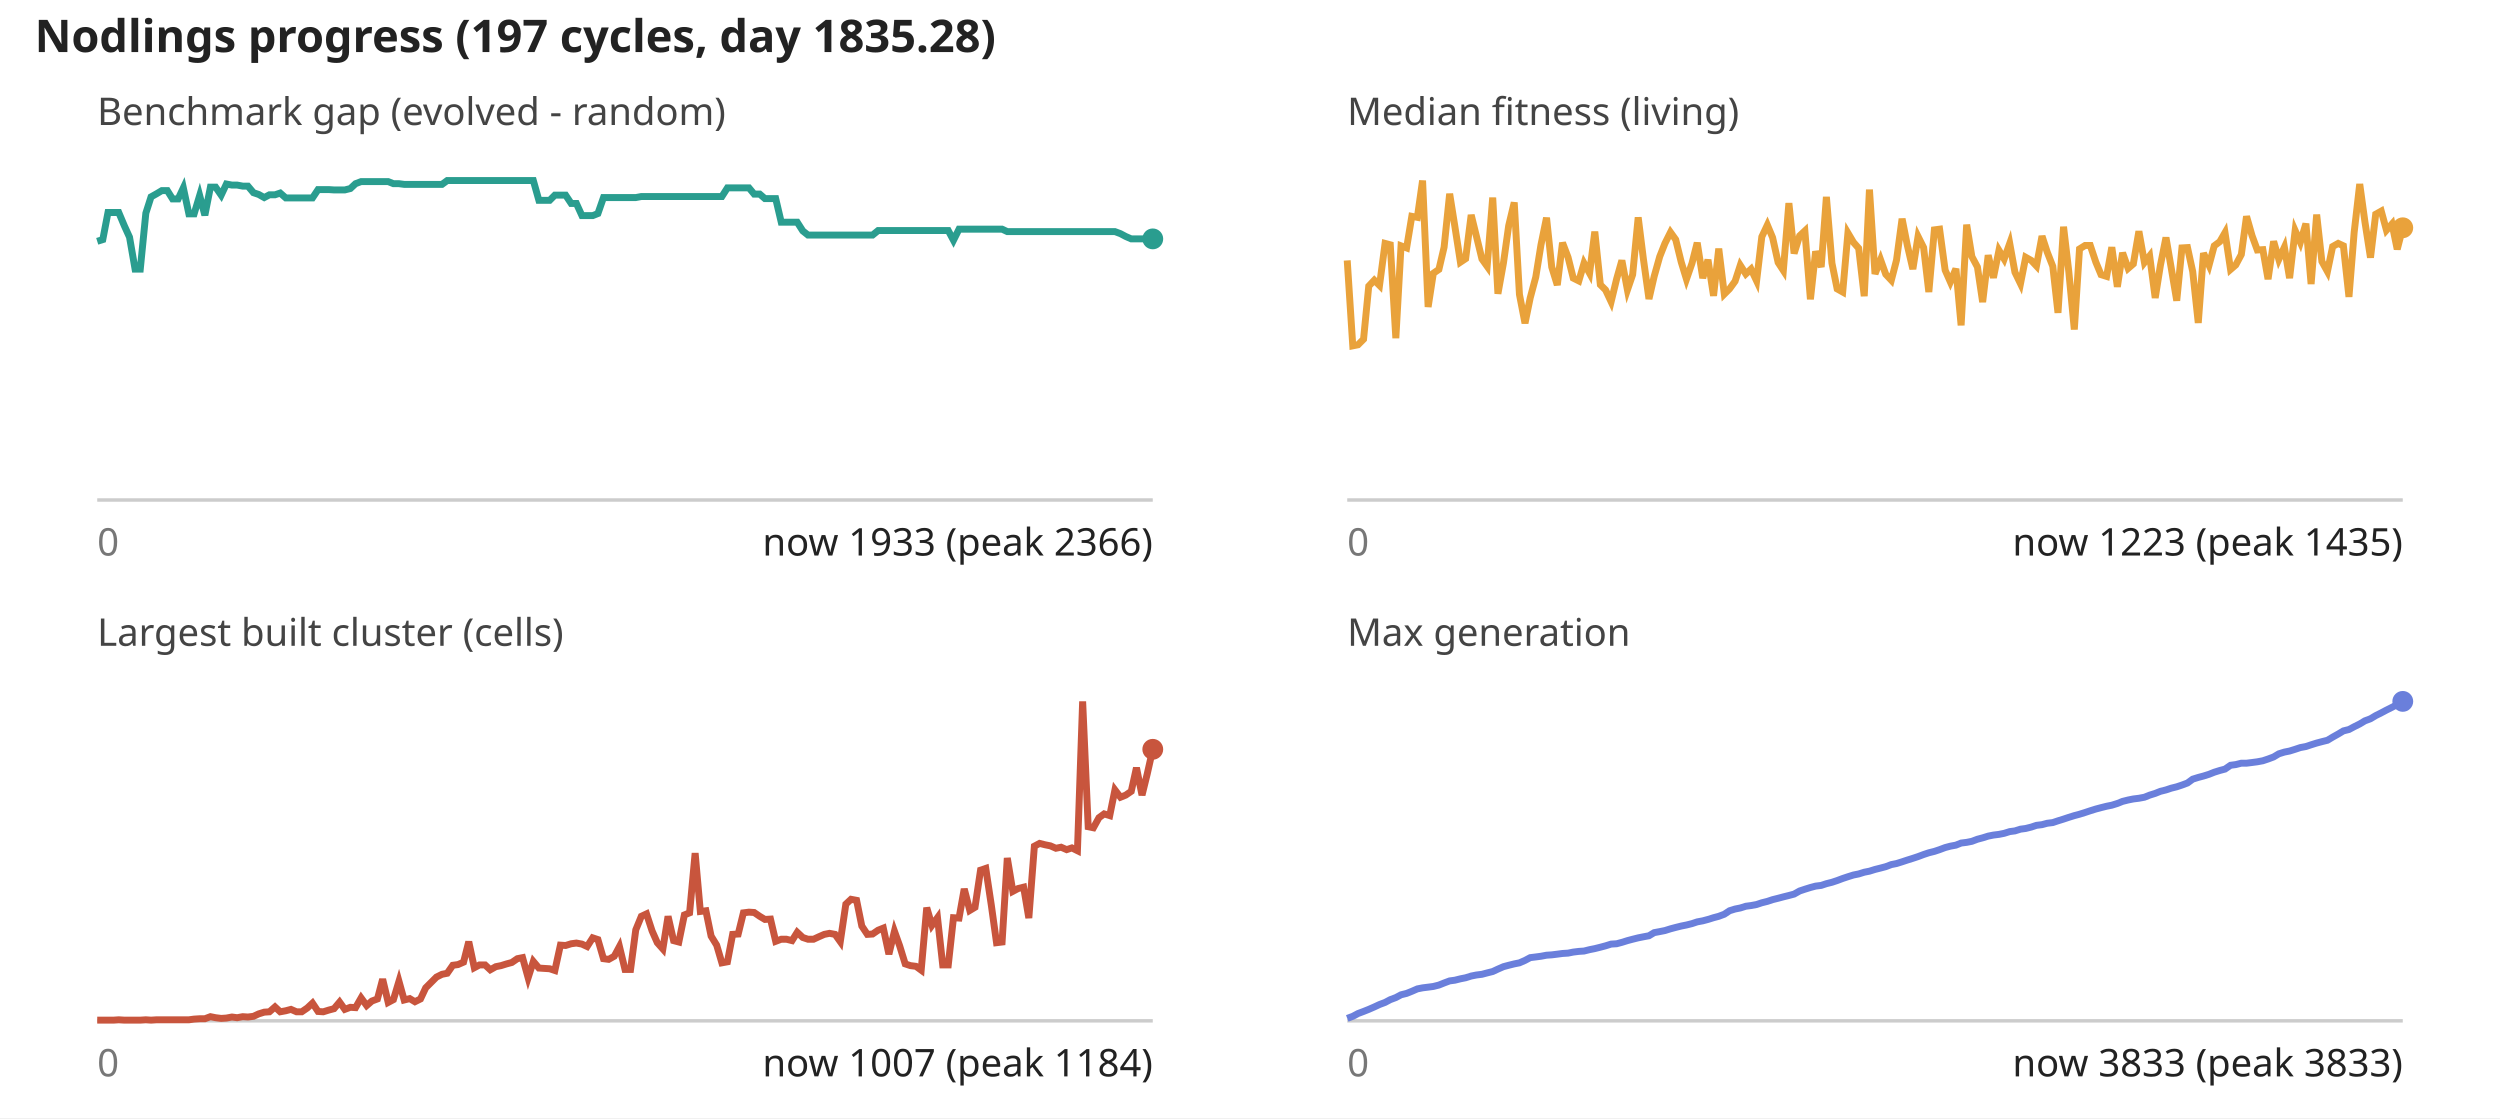
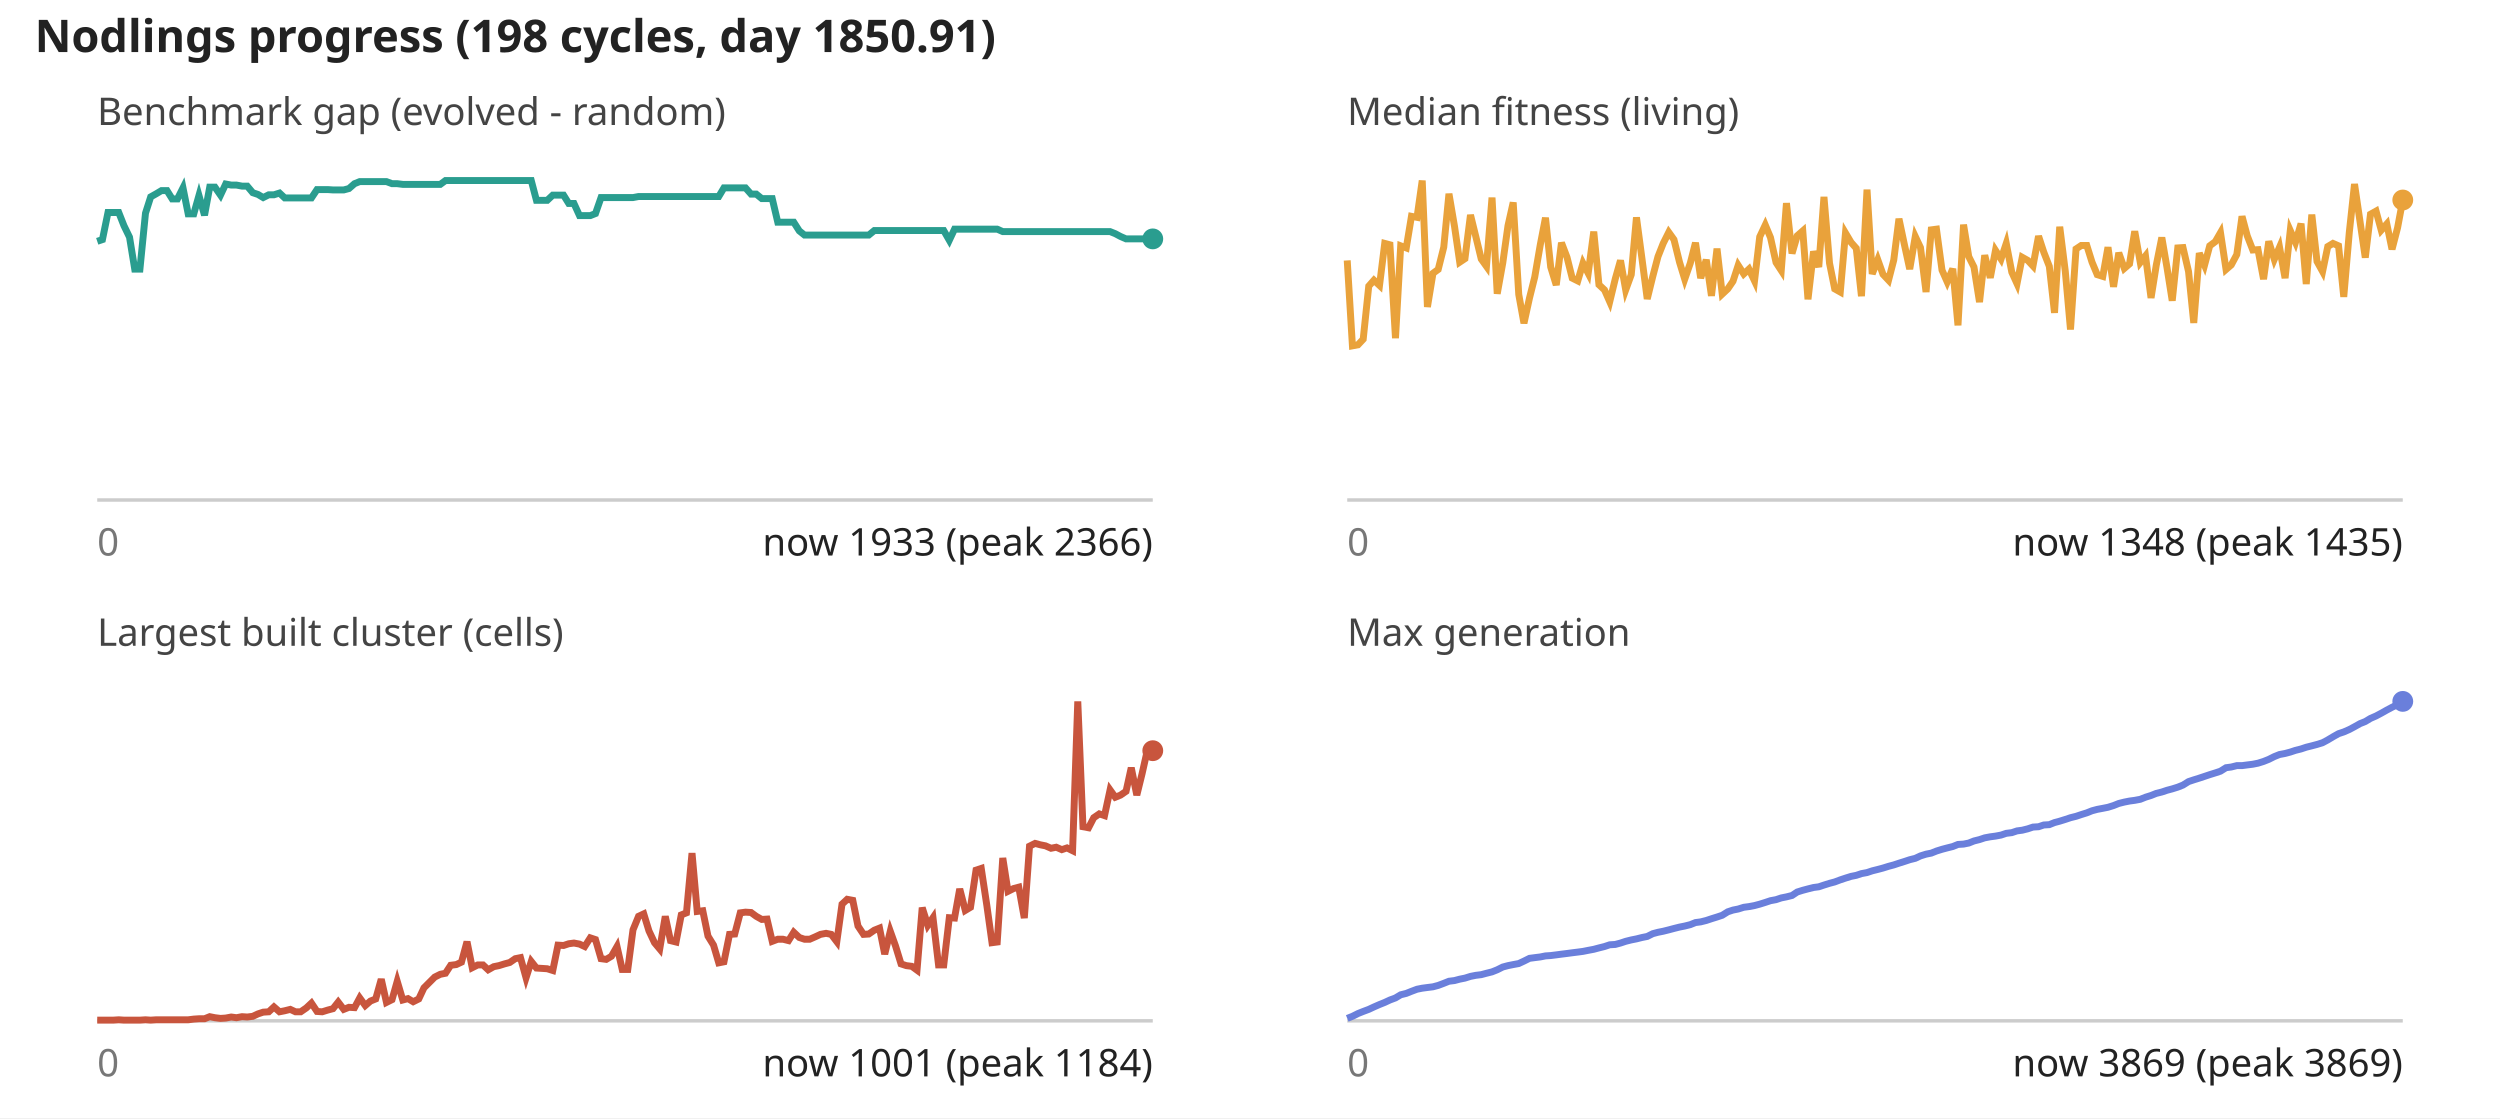
<svg xmlns="http://www.w3.org/2000/svg" viewBox="0 0 720 322" font-family="sans-serif" font-size="11">
  <rect width="100%" height="100%" fill="#fff" />
-   <text x="10" y="15" font-size="13" font-weight="bold" fill="#222">Nodlings progress (197 cycles, day 1835.28)</text>
+   <text x="10" y="15" font-size="13" font-weight="bold" fill="#222">Nodlings progress (198 cycles, day 1850.91)</text>
  <text x="28" y="36" fill="#444">Benchmark gap (evolved - random)</text>
  <line x1="28" y1="144" x2="332" y2="144" stroke="#ccc" />
-   <polyline fill="none" stroke="#2a9d8f" stroke-width="2" points="28.0,69.5 29.6,69.0 31.1,61.2 32.7,61.2 34.2,61.2 35.8,65.0 37.3,68.3 38.9,77.5 40.4,77.5 42.0,61.4 43.5,56.7 45.1,55.8 46.6,54.9 48.2,54.9 49.7,57.3 51.3,57.3 52.8,54.1 54.4,61.6 55.9,61.6 57.5,56.3 59.0,62.0 60.6,53.9 62.1,53.9 63.7,56.2 65.2,53.0 66.8,53.3 68.3,53.3 69.9,53.6 71.4,53.6 73.0,55.5 74.5,56.0 76.1,56.9 77.6,56.1 79.2,56.1 80.7,55.6 82.3,57.0 83.8,57.0 85.4,57.0 86.9,57.0 88.5,57.0 90.0,57.0 91.6,54.6 93.1,54.6 94.7,54.6 96.2,54.7 97.8,54.7 99.3,54.7 100.9,54.3 102.4,52.9 104.0,52.3 105.6,52.3 107.1,52.3 108.7,52.3 110.2,52.3 111.8,52.3 113.3,52.9 114.9,52.9 116.4,53.1 118.0,53.1 119.5,53.1 121.1,53.1 122.6,53.1 124.2,53.1 125.7,53.1 127.3,53.1 128.8,52.0 130.4,52.0 131.9,52.0 133.5,52.0 135.0,52.0 136.6,52.0 138.1,52.0 139.7,52.0 141.2,52.0 142.8,52.0 144.3,52.0 145.9,52.0 147.4,52.0 149.0,52.0 150.5,52.0 152.1,52.0 153.6,52.0 155.2,57.7 156.7,57.7 158.3,57.7 159.8,56.2 161.4,56.2 162.9,56.2 164.5,58.6 166.0,58.6 167.6,62.1 169.1,62.1 170.7,62.1 172.2,61.5 173.8,56.9 175.3,56.9 176.9,56.9 178.4,56.9 180.0,56.9 181.6,56.9 183.1,56.9 184.7,56.6 186.2,56.6 187.8,56.6 189.3,56.6 190.9,56.6 192.4,56.6 194.0,56.6 195.5,56.6 197.1,56.6 198.6,56.6 200.2,56.6 201.7,56.6 203.3,56.6 204.8,56.6 206.4,56.6 207.9,56.6 209.5,54.1 211.0,54.1 212.6,54.1 214.1,54.1 215.7,54.1 217.2,55.9 218.8,55.9 220.3,57.2 221.9,57.2 223.4,57.2 225.0,64.0 226.5,64.0 228.1,64.0 229.6,64.0 231.2,66.5 232.7,67.7 234.3,67.7 235.8,67.7 237.4,67.7 238.9,67.7 240.5,67.7 242.0,67.7 243.6,67.7 245.1,67.7 246.7,67.7 248.2,67.7 249.8,67.7 251.3,67.7 252.9,66.4 254.4,66.4 256.0,66.4 257.6,66.4 259.1,66.4 260.7,66.4 262.2,66.4 263.8,66.4 265.3,66.4 266.9,66.4 268.4,66.4 270.0,66.4 271.5,66.4 273.1,66.4 274.6,69.2 276.2,66.0 277.7,66.0 279.3,66.0 280.8,66.0 282.4,66.0 283.9,66.0 285.5,66.0 287.0,66.0 288.6,66.0 290.1,66.7 291.7,66.7 293.2,66.7 294.8,66.7 296.3,66.7 297.9,66.7 299.4,66.7 301.0,66.7 302.5,66.7 304.1,66.7 305.6,66.7 307.2,66.7 308.7,66.7 310.3,66.7 311.8,66.7 313.4,66.7 314.9,66.7 316.5,66.7 318.0,66.7 319.6,66.7 321.1,66.7 322.7,67.3 324.2,68.1 325.8,68.8 327.3,68.8 328.9,68.8 330.4,68.8 332.0,68.8" />
+   <polyline fill="none" stroke="#2a9d8f" stroke-width="2" points="28.0,69.5 29.5,69.0 31.1,61.2 32.6,61.2 34.2,61.2 35.7,65.0 37.3,68.3 38.8,77.5 40.3,77.5 41.9,61.4 43.4,56.7 45.0,55.8 46.5,54.9 48.1,54.9 49.6,57.3 51.1,57.3 52.7,54.1 54.2,61.6 55.8,61.6 57.3,56.3 58.9,62.0 60.4,53.9 61.9,53.9 63.5,56.2 65.0,53.0 66.6,53.3 68.1,53.3 69.7,53.6 71.2,53.6 72.8,55.5 74.3,56.0 75.8,56.9 77.4,56.1 78.9,56.1 80.5,55.6 82.0,57.0 83.6,57.0 85.1,57.0 86.6,57.0 88.2,57.0 89.7,57.0 91.3,54.6 92.8,54.6 94.4,54.6 95.9,54.7 97.4,54.7 99.0,54.7 100.5,54.3 102.1,52.9 103.6,52.3 105.2,52.3 106.7,52.3 108.2,52.3 109.8,52.3 111.3,52.3 112.9,52.9 114.4,52.9 116.0,53.1 117.5,53.1 119.0,53.1 120.6,53.1 122.1,53.1 123.7,53.1 125.2,53.1 126.8,53.1 128.3,52.0 129.8,52.0 131.4,52.0 132.9,52.0 134.5,52.0 136.0,52.0 137.6,52.0 139.1,52.0 140.6,52.0 142.2,52.0 143.7,52.0 145.3,52.0 146.8,52.0 148.4,52.0 149.9,52.0 151.5,52.0 153.0,52.0 154.5,57.7 156.1,57.7 157.6,57.7 159.2,56.2 160.7,56.2 162.3,56.2 163.8,58.6 165.3,58.6 166.9,62.1 168.4,62.1 170.0,62.1 171.5,61.5 173.1,56.9 174.6,56.9 176.1,56.9 177.7,56.9 179.2,56.9 180.8,56.9 182.3,56.9 183.9,56.6 185.4,56.6 186.9,56.6 188.5,56.6 190.0,56.6 191.6,56.6 193.1,56.6 194.7,56.6 196.2,56.6 197.7,56.6 199.3,56.6 200.8,56.6 202.4,56.6 203.9,56.6 205.5,56.6 207.0,56.6 208.5,54.1 210.1,54.1 211.6,54.1 213.2,54.1 214.7,54.1 216.3,55.9 217.8,55.9 219.4,57.2 220.9,57.2 222.4,57.2 224.0,64.0 225.5,64.0 227.1,64.0 228.6,64.0 230.2,66.5 231.7,67.7 233.2,67.7 234.8,67.7 236.3,67.7 237.9,67.7 239.4,67.7 241.0,67.7 242.5,67.7 244.0,67.7 245.6,67.7 247.1,67.7 248.7,67.7 250.2,67.7 251.8,66.4 253.3,66.4 254.8,66.4 256.4,66.4 257.9,66.4 259.5,66.4 261.0,66.4 262.6,66.4 264.1,66.4 265.6,66.4 267.2,66.4 268.7,66.4 270.3,66.4 271.8,66.4 273.4,69.2 274.9,66.0 276.4,66.0 278.0,66.0 279.5,66.0 281.1,66.0 282.6,66.0 284.2,66.0 285.7,66.0 287.2,66.0 288.8,66.7 290.3,66.7 291.9,66.7 293.4,66.7 295.0,66.7 296.5,66.7 298.1,66.7 299.6,66.7 301.1,66.7 302.7,66.7 304.2,66.7 305.8,66.7 307.3,66.7 308.9,66.7 310.4,66.7 311.9,66.7 313.5,66.7 315.0,66.7 316.6,66.7 318.1,66.7 319.7,66.7 321.2,67.3 322.7,68.1 324.3,68.8 325.8,68.8 327.4,68.8 328.9,68.8 330.5,68.8 332.0,68.8" />
  <circle cx="332.0" cy="68.8" r="3" fill="#2a9d8f" />
  <text x="28" y="160" fill="#777">0</text>
  <text x="332" y="160" text-anchor="end" fill="#222">now 1933 (peak 2366)</text>
  <text x="388" y="36" fill="#444">Median fitness (living)</text>
  <line x1="388" y1="144" x2="692" y2="144" stroke="#ccc" />
-   <polyline fill="none" stroke="#e9a23b" stroke-width="2" points="388.0,75.0 389.6,99.6 391.1,99.3 392.7,97.7 394.2,82.4 395.8,80.7 397.3,82.2 398.9,70.1 400.4,70.5 402.0,97.4 403.5,70.8 405.1,71.4 406.6,62.3 408.2,62.6 409.7,52.0 411.3,88.4 412.8,78.7 414.4,77.6 415.9,71.2 417.5,55.8 419.0,65.2 420.6,75.5 422.1,74.5 423.7,61.9 425.2,68.0 426.8,74.6 428.3,76.7 429.9,56.9 431.4,84.6 433.0,75.7 434.5,65.0 436.1,58.3 437.6,84.8 439.2,93.1 440.7,85.8 442.3,79.8 443.8,70.5 445.4,62.7 446.9,76.9 448.5,82.1 450.0,69.9 451.6,74.1 453.1,80.1 454.7,80.9 456.2,75.8 457.8,78.7 459.3,66.7 460.9,82.0 462.4,83.5 464.0,86.9 465.6,80.3 467.1,75.0 468.7,83.5 470.2,79.1 471.8,62.6 473.3,74.6 474.9,86.1 476.4,79.6 478.0,73.9 479.5,70.1 481.1,66.9 482.6,69.0 484.2,75.5 485.7,80.4 487.3,75.8 488.8,69.9 490.4,80.1 491.9,74.8 493.5,85.2 495.0,71.6 496.6,84.7 498.1,83.2 499.7,81.0 501.2,76.4 502.8,78.9 504.3,77.5 505.9,80.9 507.4,68.2 509.0,64.8 510.5,68.4 512.1,75.6 513.6,77.9 515.2,58.5 516.7,73.0 518.3,67.9 519.8,66.5 521.4,86.2 522.9,72.4 524.5,76.9 526.0,56.7 527.6,75.8 529.1,83.2 530.7,84.1 532.2,67.1 533.8,69.8 535.3,71.5 536.9,85.3 538.4,54.6 540.0,78.9 541.6,74.8 543.1,79.0 544.7,80.7 546.2,74.9 547.8,63.0 549.3,70.6 550.9,77.5 552.4,68.1 554.0,71.3 555.5,84.1 557.1,66.2 558.6,66.0 560.2,77.8 561.7,81.2 563.3,77.4 564.8,93.7 566.4,64.7 567.9,73.9 569.5,76.9 571.0,87.0 572.6,73.5 574.1,80.0 575.7,72.1 577.2,74.6 578.8,70.1 580.3,78.4 581.9,81.7 583.4,74.1 585.0,75.0 586.5,76.6 588.1,68.0 589.6,72.6 591.2,76.7 592.7,90.1 594.3,65.3 595.8,78.1 597.4,94.9 598.9,71.7 600.5,70.7 602.0,70.7 603.6,75.5 605.1,79.1 606.7,79.6 608.2,71.2 609.8,82.6 611.3,72.8 612.9,77.3 614.4,76.0 616.0,66.6 617.6,75.6 619.1,73.7 620.7,85.8 622.2,76.4 623.8,68.4 625.3,77.1 626.9,86.6 628.4,71.4 630.0,71.3 631.5,78.2 633.1,93.0 634.6,72.9 636.2,76.4 637.7,70.8 639.3,69.6 640.8,67.0 642.4,77.6 643.9,76.3 645.5,73.3 647.0,62.3 648.6,67.9 650.1,72.0 651.7,71.9 653.2,80.4 654.8,69.5 656.3,74.7 657.9,71.2 659.4,80.1 661.0,66.4 662.5,69.8 664.1,64.4 665.6,81.8 667.2,61.8 668.7,75.3 670.3,78.2 671.8,71.0 673.4,70.1 674.9,70.8 676.5,85.5 678.0,66.9 679.6,53.0 681.1,63.9 682.7,74.2 684.2,61.7 685.8,60.8 687.3,66.3 688.9,64.5 690.4,71.8 692.0,65.6" />
-   <circle cx="692.0" cy="65.6" r="3" fill="#e9a23b" />
+   <polyline fill="none" stroke="#e9a23b" stroke-width="2" points="388.0,75.0 389.5,99.6 391.1,99.3 392.6,97.7 394.2,82.4 395.7,80.7 397.3,82.2 398.8,70.1 400.3,70.5 401.9,97.4 403.4,70.8 405.0,71.4 406.5,62.3 408.1,62.6 409.6,52.0 411.1,88.4 412.7,78.7 414.2,77.6 415.8,71.2 417.3,55.8 418.9,65.2 420.4,75.5 421.9,74.5 423.5,61.9 425.0,68.0 426.6,74.6 428.1,76.7 429.7,56.9 431.2,84.6 432.8,75.7 434.3,65.0 435.8,58.3 437.4,84.8 438.9,93.1 440.5,85.8 442.0,79.8 443.6,70.5 445.1,62.7 446.6,76.9 448.2,82.1 449.7,69.9 451.3,74.1 452.8,80.1 454.4,80.9 455.9,75.8 457.4,78.7 459.0,66.7 460.5,82.0 462.1,83.5 463.6,86.9 465.2,80.3 466.7,75.0 468.2,83.5 469.8,79.1 471.3,62.6 472.9,74.6 474.4,86.1 476.0,79.6 477.5,73.9 479.0,70.1 480.6,66.9 482.1,69.0 483.7,75.5 485.2,80.4 486.8,75.8 488.3,69.9 489.8,80.1 491.4,74.8 492.9,85.2 494.5,71.6 496.0,84.7 497.6,83.2 499.1,81.0 500.6,76.4 502.2,78.9 503.7,77.5 505.3,80.9 506.8,68.2 508.4,64.8 509.9,68.4 511.5,75.6 513.0,77.9 514.5,58.5 516.1,73.0 517.6,67.9 519.2,66.5 520.7,86.2 522.3,72.4 523.8,76.9 525.3,56.7 526.9,75.8 528.4,83.2 530.0,84.1 531.5,67.1 533.1,69.8 534.6,71.5 536.1,85.3 537.7,54.6 539.2,78.9 540.8,74.8 542.3,79.0 543.9,80.7 545.4,74.9 546.9,63.0 548.5,70.6 550.0,77.5 551.6,68.1 553.1,71.3 554.7,84.1 556.2,66.2 557.7,66.0 559.3,77.8 560.8,81.2 562.4,77.4 563.9,93.7 565.5,64.7 567.0,73.9 568.5,76.9 570.1,87.0 571.6,73.5 573.2,80.0 574.7,72.1 576.3,74.6 577.8,70.1 579.4,78.4 580.9,81.7 582.4,74.1 584.0,75.0 585.5,76.6 587.1,68.0 588.6,72.6 590.2,76.7 591.7,90.1 593.2,65.3 594.8,78.1 596.3,94.9 597.9,71.7 599.4,70.7 601.0,70.7 602.5,75.5 604.0,79.1 605.6,79.6 607.1,71.2 608.7,82.6 610.2,72.8 611.8,77.3 613.3,76.0 614.8,66.6 616.4,75.6 617.9,73.7 619.5,85.8 621.0,76.4 622.6,68.4 624.1,77.1 625.6,86.6 627.2,71.4 628.7,71.3 630.3,78.2 631.8,93.0 633.4,72.9 634.9,76.4 636.4,70.8 638.0,69.6 639.5,67.0 641.1,77.6 642.6,76.3 644.2,73.3 645.7,62.3 647.2,67.9 648.8,72.0 650.3,71.9 651.9,80.4 653.4,69.5 655.0,74.7 656.5,71.2 658.1,80.1 659.6,66.4 661.1,69.8 662.7,64.4 664.2,81.8 665.8,61.8 667.3,75.3 668.9,78.2 670.4,71.0 671.9,70.1 673.5,70.8 675.0,85.5 676.6,66.9 678.1,53.0 679.7,63.9 681.2,74.2 682.7,61.7 684.3,60.8 685.8,66.3 687.4,64.5 688.9,71.8 690.5,65.6 692.0,57.6" />
+   <circle cx="692.0" cy="57.6" r="3" fill="#e9a23b" />
  <text x="388" y="160" fill="#777">0</text>
-   <text x="692" y="160" text-anchor="end" fill="#222">now 1223 (peak 1435)</text>
+   <text x="692" y="160" text-anchor="end" fill="#222">now 1348 (peak 1435)</text>
  <text x="28" y="186" fill="#444">Largest built cluster (cells)</text>
  <line x1="28" y1="294" x2="332" y2="294" stroke="#ccc" />
-   <polyline fill="none" stroke="#c8553d" stroke-width="2" points="28.0,293.8 29.6,293.8 31.1,293.8 32.7,293.8 34.2,293.7 35.8,293.8 37.3,293.8 38.9,293.8 40.4,293.8 42.0,293.7 43.5,293.8 45.1,293.7 46.6,293.7 48.2,293.7 49.7,293.7 51.3,293.7 52.8,293.7 54.4,293.7 55.9,293.5 57.5,293.4 59.0,293.4 60.6,292.8 62.1,293.1 63.7,293.3 65.2,293.2 66.8,292.9 68.3,293.1 69.9,292.8 71.4,292.9 73.0,292.7 74.5,292.0 76.1,291.5 77.6,291.4 79.2,290.0 80.7,291.4 82.3,291.1 83.8,290.7 85.4,291.4 86.9,291.4 88.5,290.3 90.0,288.9 91.6,291.3 93.1,291.4 94.7,290.9 96.2,290.5 97.8,288.6 99.3,290.7 100.9,290.1 102.4,290.2 104.0,287.4 105.6,289.6 107.1,288.3 108.7,287.7 110.2,282.0 111.8,288.7 113.3,287.9 114.9,282.6 116.4,288.0 118.0,287.6 119.5,288.5 121.1,287.7 122.6,284.5 124.2,282.9 125.7,281.4 127.3,280.6 128.8,280.3 130.4,278.0 131.9,277.8 133.5,277.1 135.0,271.2 136.6,278.7 138.1,277.9 139.7,277.9 141.2,279.3 142.8,278.4 144.3,278.1 145.9,277.6 147.4,277.2 149.0,276.1 150.5,275.8 152.1,281.6 153.6,276.9 155.2,278.8 156.7,278.9 158.3,279.0 159.8,279.5 161.4,272.2 162.9,272.3 164.5,271.8 166.0,271.6 167.6,271.9 169.1,272.6 170.7,270.1 172.2,270.6 173.8,276.1 175.3,276.3 176.9,275.4 178.4,272.6 180.0,279.2 181.6,279.2 183.1,267.8 184.7,263.9 186.2,263.2 187.8,268.1 189.3,271.5 190.9,273.3 192.4,263.9 194.0,270.9 195.5,271.3 197.1,263.5 198.6,262.9 200.2,245.7 201.7,262.5 203.3,262.3 204.8,269.6 206.4,272.2 207.9,277.3 209.5,277.0 211.0,269.1 212.6,269.0 214.1,262.9 215.7,262.7 217.2,262.8 218.8,263.9 220.3,264.8 221.9,264.7 223.4,271.1 225.0,270.5 226.5,270.5 228.1,270.9 229.6,268.5 231.2,270.0 232.7,270.5 234.3,270.5 235.8,269.8 237.4,269.1 238.9,268.8 240.5,269.1 242.0,271.2 243.6,260.4 245.1,259.0 246.7,259.3 248.2,266.7 249.8,269.1 251.3,269.0 252.9,267.9 254.4,267.3 256.0,274.8 257.6,268.2 259.1,272.4 260.7,277.6 262.2,278.1 263.8,278.3 265.3,279.4 266.9,261.4 268.4,266.5 270.0,264.3 271.5,277.9 273.1,277.9 274.6,264.3 276.2,264.4 277.7,256.0 279.3,262.2 280.8,261.3 282.4,250.6 283.9,250.1 285.5,260.7 287.0,271.5 288.6,271.3 290.1,247.1 291.7,256.7 293.2,255.9 294.8,255.5 296.3,264.4 297.9,243.7 299.4,242.9 301.0,243.3 302.5,243.6 304.1,244.3 305.6,244.0 307.2,244.7 308.7,244.2 310.3,245.0 311.8,202.0 313.4,238.1 314.9,238.4 316.5,235.5 318.0,234.4 319.6,234.9 321.1,227.5 322.7,229.6 324.2,229.0 325.8,227.9 327.3,221.1 328.9,229.0 330.4,222.9 332.0,215.8" />
-   <circle cx="332.0" cy="215.8" r="3" fill="#c8553d" />
+   <polyline fill="none" stroke="#c8553d" stroke-width="2" points="28.0,293.8 29.5,293.8 31.1,293.8 32.6,293.8 34.2,293.7 35.7,293.8 37.3,293.8 38.8,293.8 40.3,293.8 41.9,293.7 43.4,293.8 45.0,293.7 46.5,293.7 48.1,293.7 49.6,293.7 51.1,293.7 52.7,293.7 54.2,293.7 55.8,293.5 57.3,293.4 58.9,293.4 60.4,292.8 61.9,293.1 63.5,293.3 65.0,293.2 66.6,292.9 68.1,293.1 69.7,292.8 71.2,292.9 72.8,292.7 74.3,292.0 75.8,291.5 77.4,291.4 78.9,290.0 80.5,291.4 82.0,291.1 83.6,290.7 85.1,291.4 86.6,291.4 88.2,290.3 89.7,288.9 91.3,291.3 92.8,291.4 94.4,290.9 95.9,290.5 97.4,288.6 99.0,290.7 100.5,290.1 102.1,290.2 103.6,287.4 105.2,289.6 106.7,288.3 108.2,287.7 109.8,282.0 111.3,288.7 112.9,287.9 114.4,282.6 116.0,288.0 117.5,287.6 119.0,288.5 120.6,287.7 122.1,284.5 123.7,282.9 125.2,281.4 126.8,280.6 128.3,280.3 129.8,278.0 131.4,277.8 132.9,277.1 134.5,271.2 136.0,278.7 137.6,277.9 139.1,277.9 140.6,279.3 142.2,278.4 143.7,278.1 145.3,277.6 146.8,277.2 148.4,276.1 149.9,275.8 151.5,281.6 153.0,276.9 154.5,278.8 156.1,278.9 157.6,279.0 159.2,279.5 160.7,272.2 162.3,272.3 163.8,271.8 165.3,271.6 166.9,271.9 168.4,272.6 170.0,270.1 171.5,270.6 173.1,276.1 174.6,276.3 176.1,275.4 177.7,272.6 179.2,279.2 180.8,279.2 182.3,267.8 183.9,263.9 185.4,263.2 186.9,268.1 188.5,271.5 190.0,273.3 191.6,263.9 193.1,270.9 194.7,271.3 196.2,263.5 197.7,262.9 199.3,245.7 200.8,262.5 202.4,262.3 203.9,269.6 205.5,272.2 207.0,277.3 208.5,277.0 210.1,269.1 211.6,269.0 213.2,262.9 214.7,262.7 216.3,262.8 217.8,263.9 219.4,264.8 220.9,264.7 222.4,271.1 224.0,270.5 225.5,270.5 227.1,270.9 228.6,268.5 230.2,270.0 231.7,270.5 233.2,270.5 234.8,269.8 236.3,269.1 237.9,268.8 239.4,269.1 241.0,271.2 242.5,260.4 244.0,259.0 245.6,259.3 247.1,266.7 248.7,269.1 250.2,269.0 251.8,267.9 253.3,267.3 254.8,274.8 256.4,268.2 257.9,272.4 259.5,277.6 261.0,278.1 262.6,278.3 264.1,279.4 265.6,261.4 267.2,266.5 268.7,264.3 270.3,277.9 271.8,277.9 273.4,264.3 274.9,264.4 276.4,256.0 278.0,262.2 279.5,261.3 281.1,250.6 282.6,250.1 284.2,260.7 285.7,271.5 287.2,271.3 288.8,247.1 290.3,256.7 291.9,255.9 293.4,255.5 295.0,264.4 296.5,243.7 298.1,242.9 299.6,243.3 301.1,243.6 302.7,244.3 304.2,244.0 305.8,244.7 307.3,244.2 308.9,245.0 310.4,202.0 311.9,238.1 313.5,238.4 315.0,235.5 316.6,234.4 318.1,234.9 319.7,227.5 321.2,229.6 322.7,229.0 324.3,227.9 325.8,221.1 327.4,229.0 328.9,222.9 330.5,215.8 332.0,216.2" />
+   <circle cx="332.0" cy="216.2" r="3" fill="#c8553d" />
  <text x="28" y="310" fill="#777">0</text>
-   <text x="332" y="310" text-anchor="end" fill="#222">now 1007 (peak 1184)</text>
+   <text x="332" y="310" text-anchor="end" fill="#222">now 1001 (peak 1184)</text>
  <text x="388" y="186" fill="#444">Max generation</text>
  <line x1="388" y1="294" x2="692" y2="294" stroke="#ccc" />
-   <polyline fill="none" stroke="#6a7fdb" stroke-width="2" points="388.0,293.3 389.6,292.7 391.1,291.9 392.7,291.3 394.2,290.7 395.8,290.0 397.3,289.3 398.9,288.7 400.4,287.9 402.0,287.3 403.5,286.5 405.1,286.1 406.6,285.5 408.2,284.8 409.7,284.5 411.3,284.3 412.8,284.1 414.4,283.7 415.9,283.1 417.5,282.5 419.0,282.3 420.6,281.9 422.1,281.6 423.7,281.1 425.2,280.8 426.8,280.6 428.3,280.2 429.9,279.8 431.4,279.1 433.0,278.4 434.5,278.0 436.1,277.6 437.6,277.3 439.2,276.6 440.7,275.8 442.3,275.6 443.8,275.4 445.4,275.1 446.9,275.0 448.5,274.8 450.0,274.6 451.6,274.5 453.1,274.2 454.7,274.0 456.2,273.9 457.8,273.5 459.3,273.2 460.9,272.8 462.4,272.4 464.0,271.9 465.6,271.8 467.1,271.4 468.7,270.9 470.2,270.5 471.8,270.1 473.3,269.8 474.9,269.5 476.4,268.6 478.0,268.3 479.5,268.0 481.1,267.5 482.6,267.1 484.2,266.7 485.7,266.4 487.3,266.0 488.8,265.5 490.4,265.2 491.9,264.8 493.5,264.3 495.0,263.9 496.6,263.3 498.1,262.3 499.7,261.8 501.2,261.5 502.8,261.0 504.3,260.8 505.9,260.5 507.4,260.0 509.0,259.6 510.5,259.1 512.1,258.7 513.6,258.3 515.2,257.9 516.7,257.5 518.3,256.6 519.8,256.1 521.4,255.6 522.9,255.2 524.5,255.0 526.0,254.5 527.6,254.1 529.1,253.6 530.7,253.0 532.2,252.5 533.8,252.0 535.3,251.7 536.9,251.2 538.4,250.9 540.0,250.4 541.6,250.0 543.1,249.6 544.7,249.0 546.2,248.7 547.8,248.2 549.3,247.7 550.9,247.2 552.4,246.7 554.0,246.1 555.5,245.6 557.1,245.2 558.6,244.7 560.2,244.1 561.7,243.7 563.3,243.4 564.8,242.8 566.4,242.6 567.9,242.3 569.5,241.7 571.0,241.3 572.6,240.8 574.1,240.5 575.7,240.3 577.2,240.0 578.8,239.5 580.3,239.3 581.9,238.8 583.4,238.6 585.0,238.2 586.5,237.7 588.1,237.5 589.6,237.1 591.2,236.9 592.7,236.4 594.3,235.9 595.8,235.4 597.4,234.9 598.9,234.5 600.5,234.0 602.0,233.5 603.6,233.0 605.1,232.6 606.7,232.2 608.2,231.9 609.8,231.4 611.3,230.8 612.9,230.4 614.4,230.1 616.0,229.9 617.6,229.6 619.1,229.0 620.7,228.5 622.2,227.9 623.8,227.5 625.3,227.0 626.9,226.6 628.4,226.1 630.0,225.5 631.5,224.4 633.1,223.9 634.6,223.5 636.2,223.0 637.7,222.4 639.3,221.9 640.8,221.5 642.4,220.4 643.9,220.2 645.5,219.8 647.0,219.8 648.6,219.6 650.1,219.4 651.7,219.1 653.2,218.6 654.8,218.0 656.3,217.1 657.9,216.6 659.4,216.3 661.0,215.8 662.5,215.3 664.1,215.0 665.6,214.5 667.2,214.0 668.7,213.6 670.3,213.2 671.8,212.3 673.4,211.4 674.9,210.5 676.5,210.1 678.0,209.3 679.6,208.5 681.1,207.6 682.7,207.0 684.2,206.1 685.8,205.3 687.3,204.5 688.9,203.7 690.4,202.9 692.0,202.0" />
+   <polyline fill="none" stroke="#6a7fdb" stroke-width="2" points="388.0,293.3 389.5,292.7 391.1,291.9 392.6,291.3 394.2,290.7 395.7,290.0 397.3,289.3 398.8,288.7 400.3,288.0 401.9,287.4 403.4,286.5 405.0,286.1 406.5,285.5 408.1,284.9 409.6,284.6 411.1,284.4 412.7,284.2 414.2,283.8 415.8,283.2 417.3,282.6 418.9,282.4 420.4,282.0 421.9,281.7 423.5,281.2 425.0,280.9 426.6,280.7 428.1,280.3 429.7,279.9 431.2,279.3 432.8,278.5 434.3,278.1 435.8,277.8 437.4,277.5 438.9,276.8 440.5,276.0 442.0,275.8 443.6,275.6 445.1,275.3 446.6,275.2 448.2,275.0 449.7,274.8 451.3,274.6 452.8,274.4 454.4,274.2 455.9,274.0 457.4,273.7 459.0,273.4 460.5,273.0 462.1,272.6 463.6,272.1 465.2,272.0 466.7,271.6 468.2,271.1 469.8,270.7 471.3,270.4 472.9,270.0 474.4,269.7 476.0,268.9 477.5,268.5 479.0,268.2 480.6,267.8 482.1,267.4 483.7,267.0 485.2,266.7 486.8,266.3 488.3,265.7 489.8,265.5 491.4,265.1 492.9,264.6 494.5,264.1 496.0,263.6 497.6,262.6 499.1,262.1 500.6,261.8 502.2,261.3 503.7,261.1 505.3,260.8 506.8,260.4 508.4,259.9 509.9,259.4 511.5,259.1 513.0,258.6 514.5,258.3 516.1,257.9 517.6,256.9 519.2,256.4 520.7,256.0 522.3,255.6 523.8,255.4 525.3,254.9 526.9,254.4 528.4,254.0 530.0,253.4 531.5,252.9 533.1,252.4 534.6,252.1 536.1,251.6 537.7,251.3 539.2,250.8 540.8,250.4 542.3,250.0 543.9,249.5 545.4,249.1 546.9,248.6 548.5,248.1 550.0,247.6 551.6,247.2 553.1,246.5 554.7,246.0 556.2,245.7 557.7,245.1 559.3,244.6 560.8,244.2 562.4,243.8 563.9,243.2 565.5,243.1 567.0,242.8 568.5,242.2 570.1,241.8 571.6,241.3 573.2,241.0 574.7,240.8 576.3,240.5 577.8,240.0 579.4,239.8 580.9,239.3 582.4,239.1 584.0,238.7 585.5,238.2 587.1,238.1 588.6,237.6 590.2,237.5 591.7,236.9 593.2,236.5 594.8,236.0 596.3,235.5 597.9,235.1 599.4,234.6 601.0,234.1 602.5,233.5 604.0,233.1 605.6,232.8 607.1,232.5 608.7,232.0 610.2,231.4 611.8,231.0 613.3,230.7 614.8,230.5 616.4,230.2 617.9,229.6 619.5,229.1 621.0,228.5 622.6,228.1 624.1,227.6 625.6,227.2 627.2,226.7 628.7,226.1 630.3,225.1 631.8,224.6 633.4,224.1 634.9,223.6 636.4,223.1 638.0,222.6 639.5,222.1 641.1,221.1 642.6,220.9 644.2,220.5 645.7,220.5 647.2,220.3 648.8,220.1 650.3,219.8 651.9,219.3 653.4,218.7 655.0,217.9 656.5,217.3 658.1,217.0 659.6,216.6 661.1,216.1 662.7,215.7 664.2,215.2 665.8,214.8 667.3,214.4 668.9,213.9 670.4,213.1 671.9,212.2 673.5,211.3 675.0,210.8 676.6,210.1 678.1,209.3 679.7,208.4 681.2,207.8 682.7,206.9 684.3,206.2 685.8,205.4 687.4,204.5 688.9,203.7 690.5,202.9 692.0,202.0" />
  <circle cx="692.0" cy="202.0" r="3" fill="#6a7fdb" />
  <text x="388" y="310" fill="#777">0</text>
-   <text x="692" y="310" text-anchor="end" fill="#222">now 3833 (peak 3833)</text>
+   <text x="692" y="310" text-anchor="end" fill="#222">now 3869 (peak 3869)</text>
</svg>
